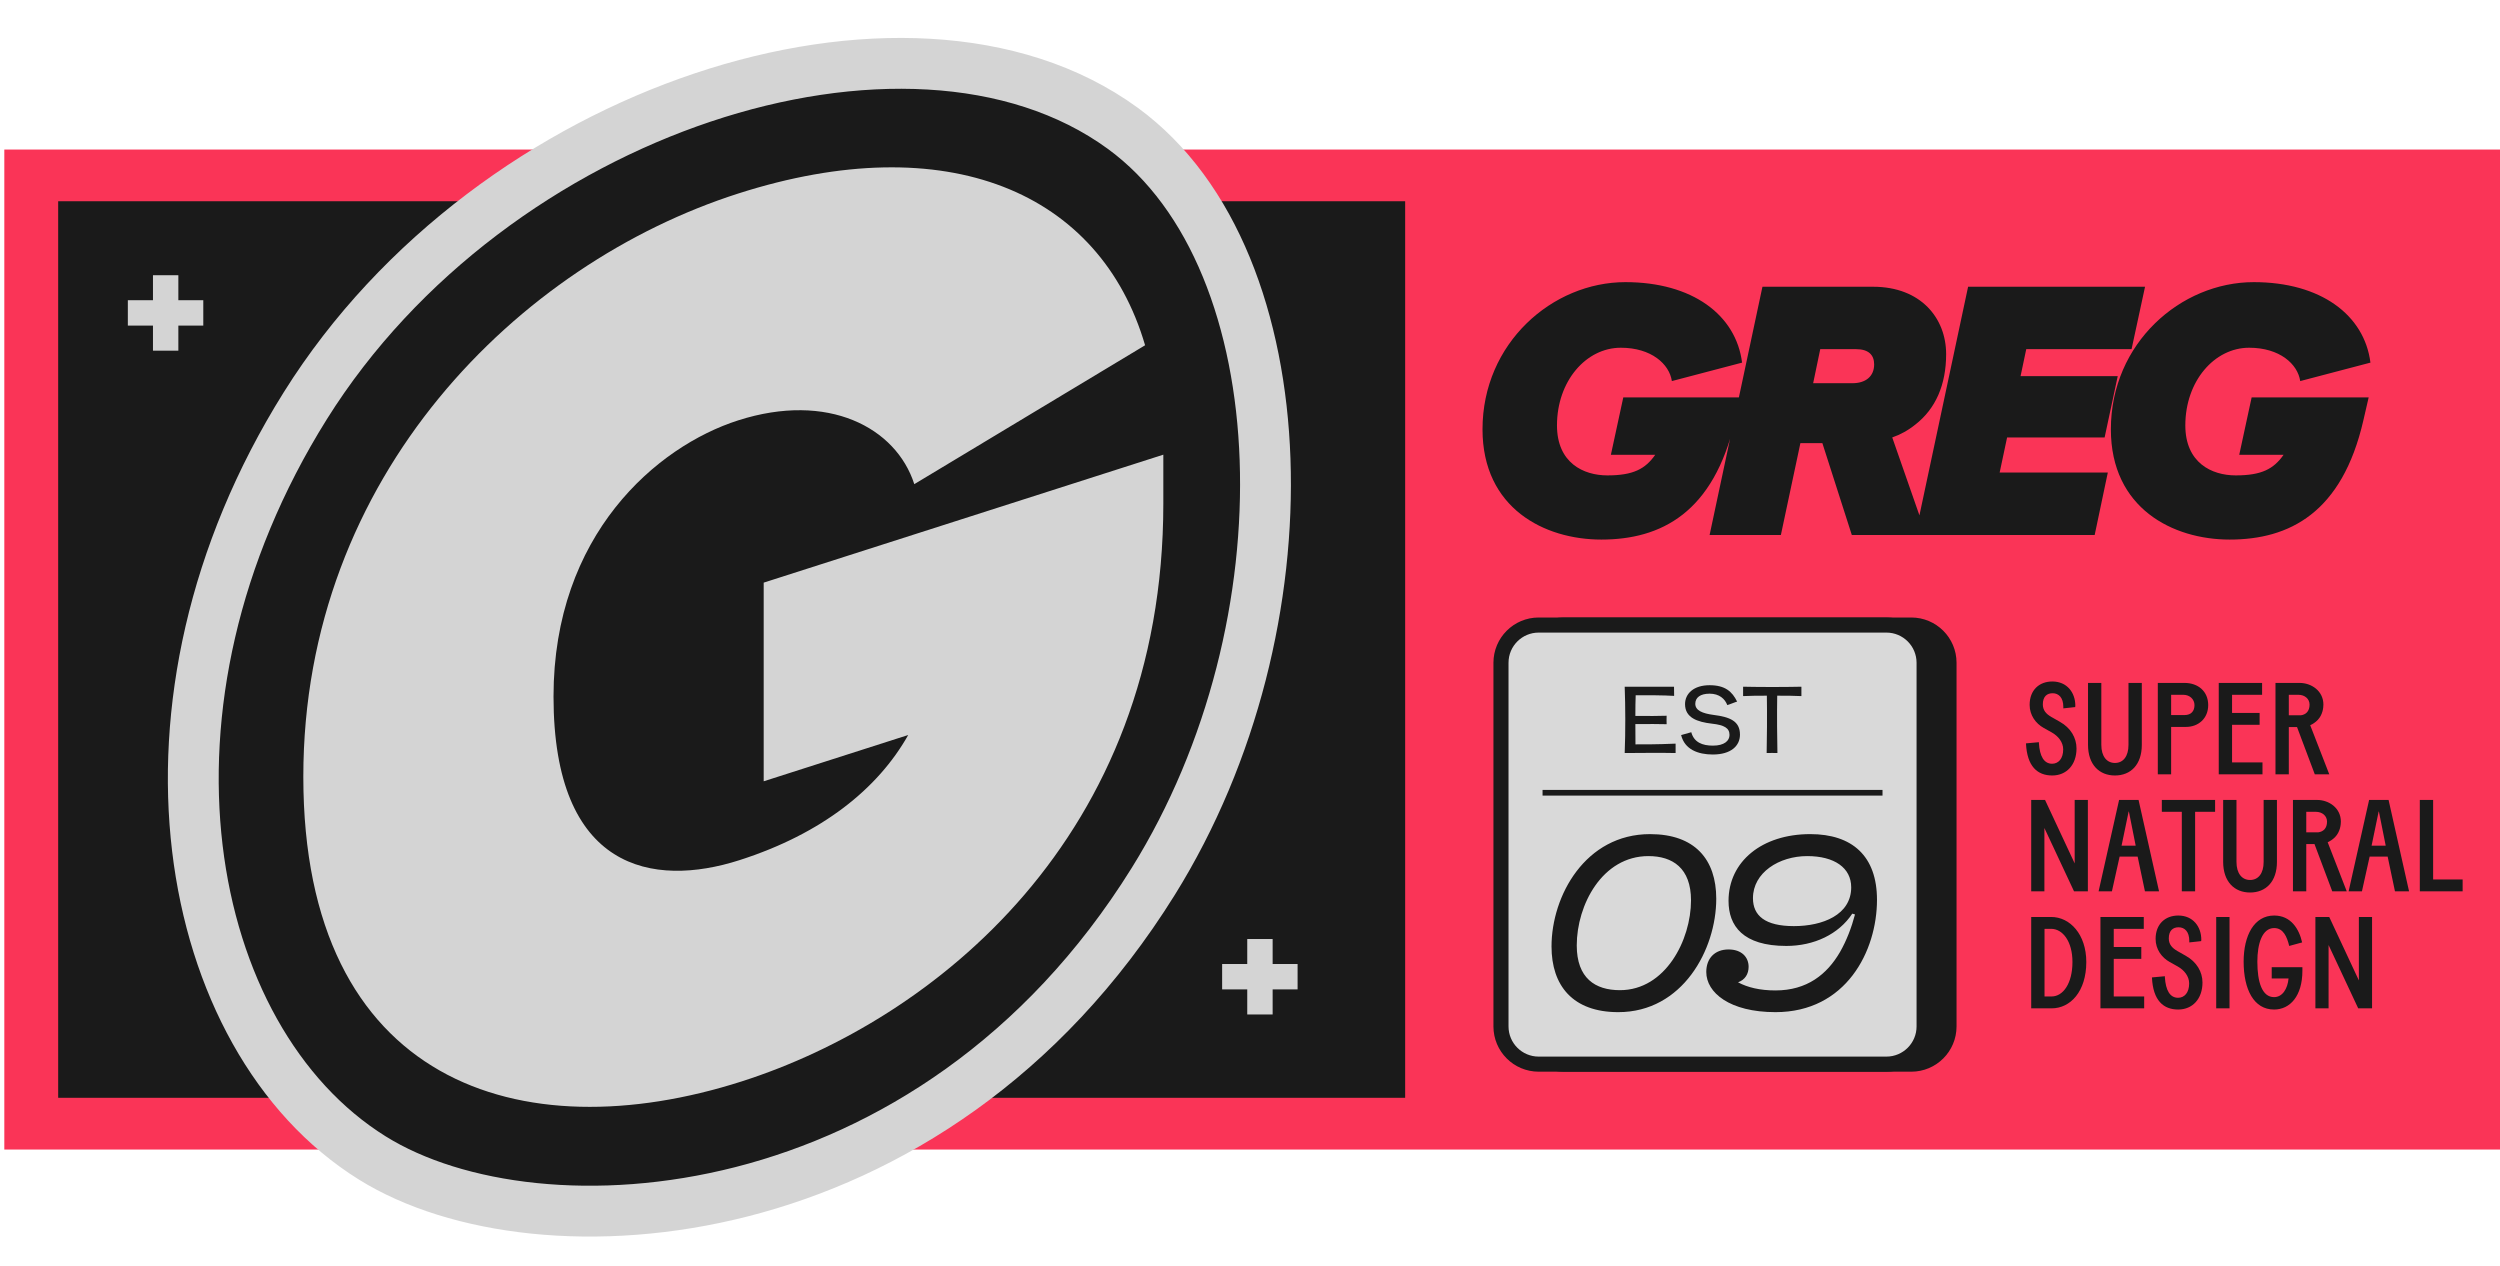
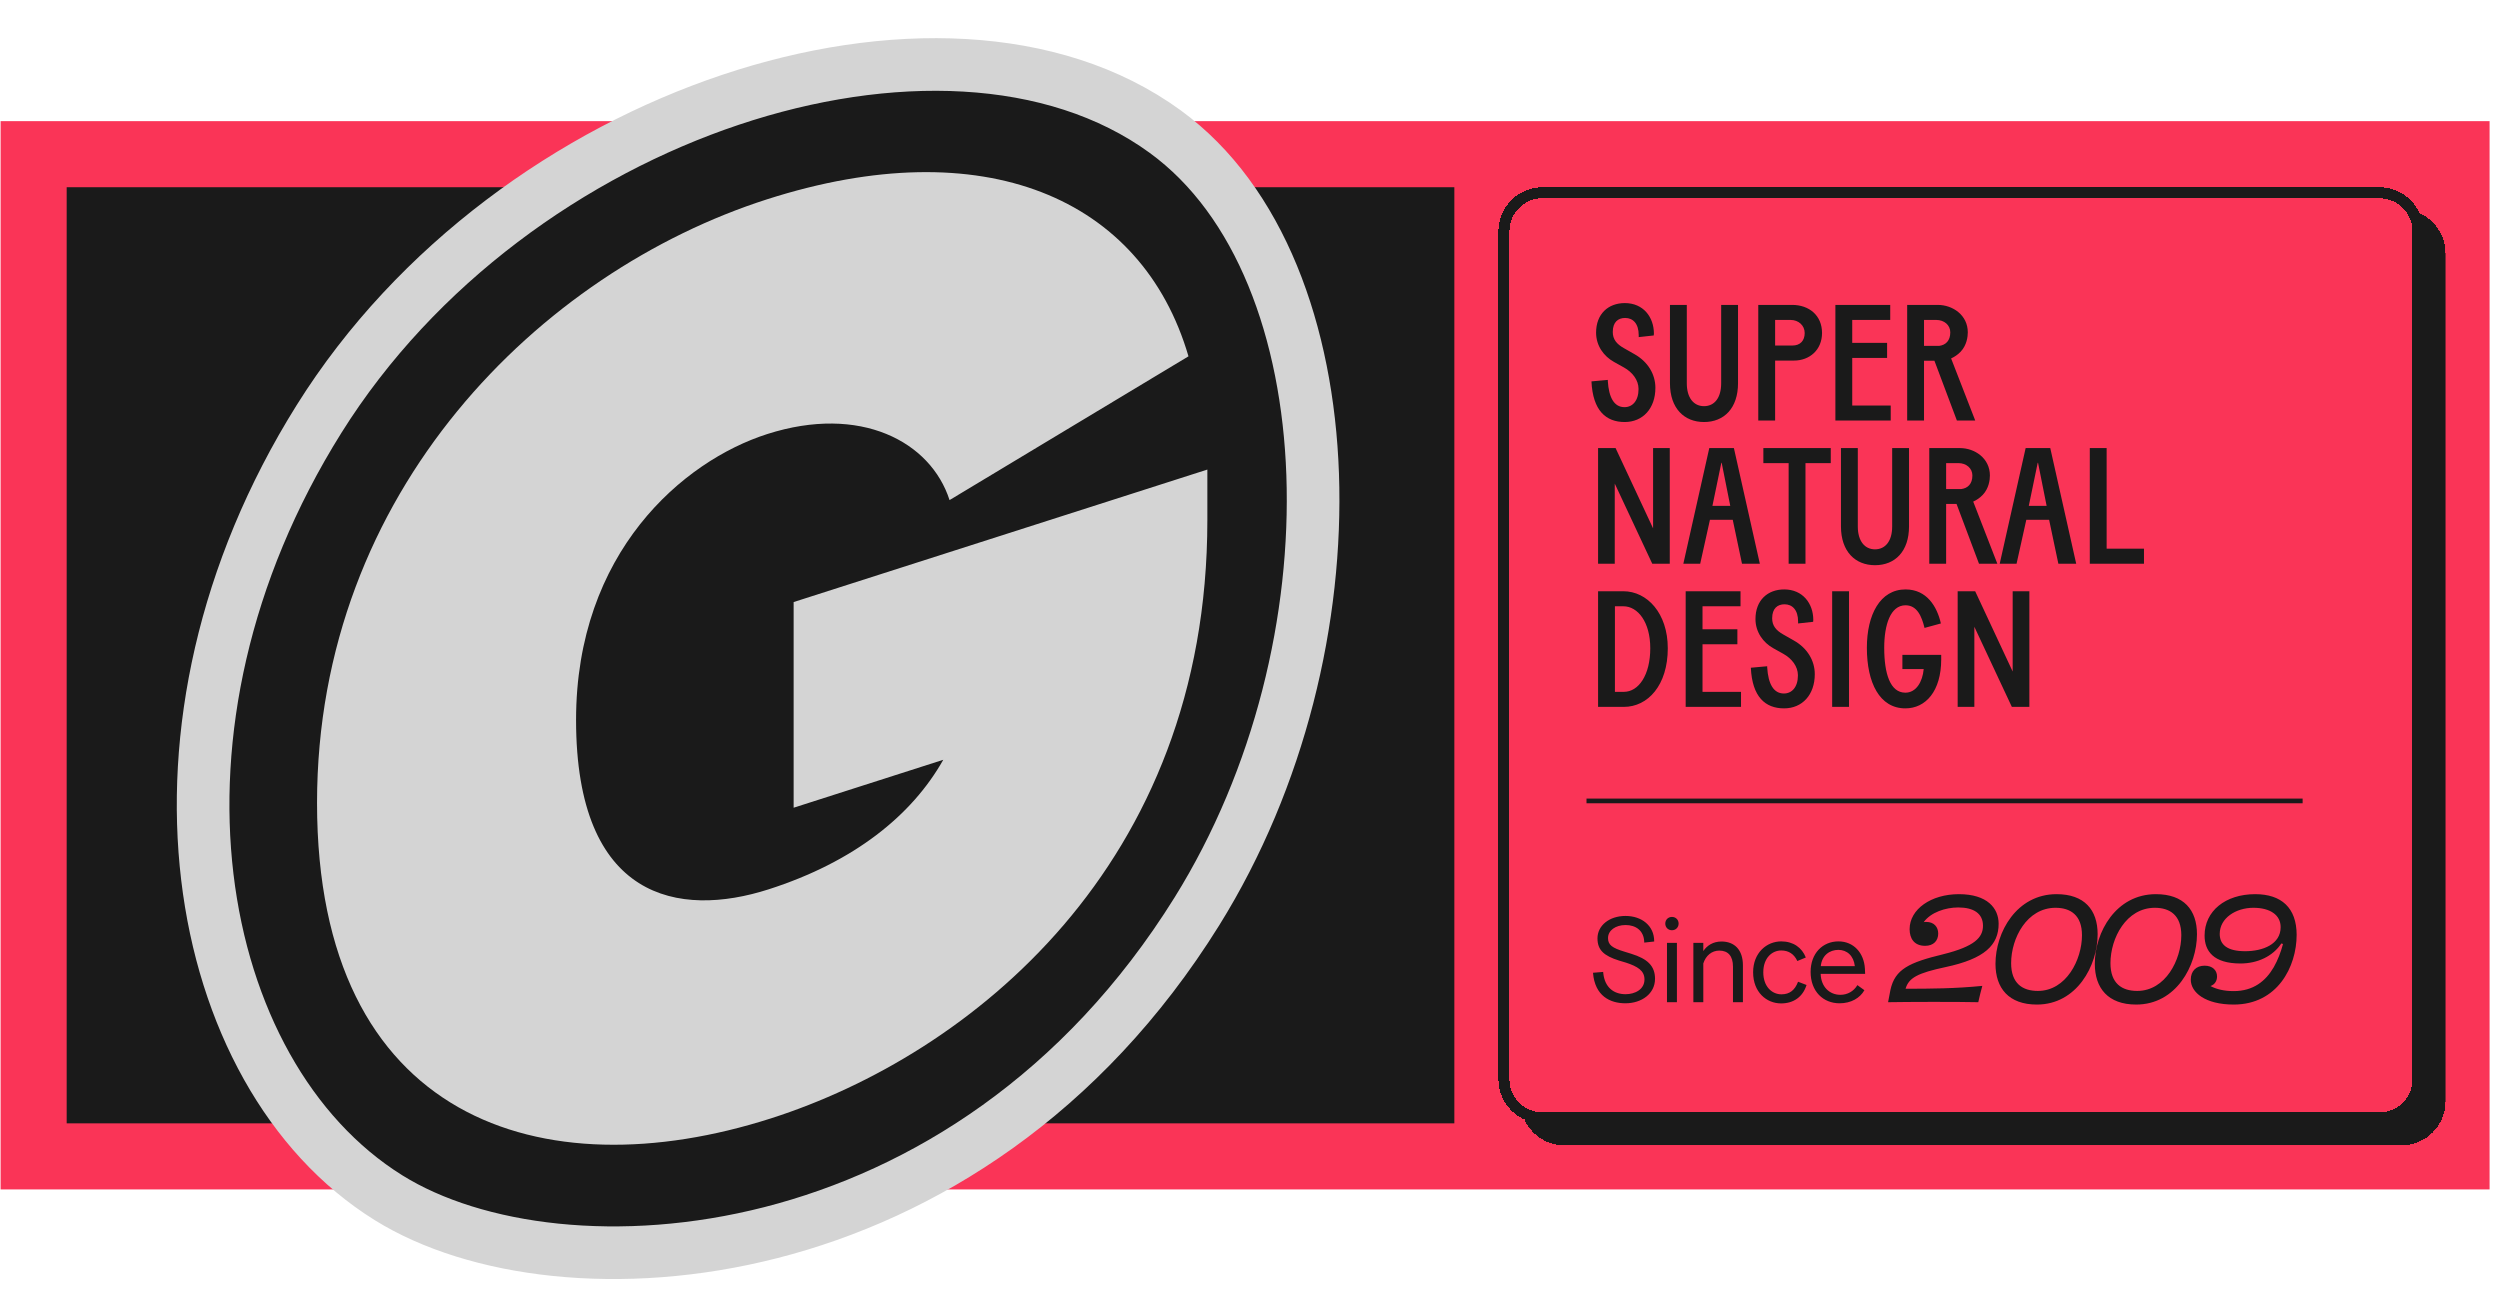
- <svg xmlns="http://www.w3.org/2000/svg" width="235" height="119" viewBox="0 0 235 119" fill="none">
-   <rect x="0.406" y="108.057" width="94" height="234.595" transform="rotate(-90 0.40625 108.057)" fill="#FA3457" />
-   <rect x="5.469" y="103.193" width="84.276" height="126.616" transform="rotate(-90 5.46875 103.193)" fill="#1A1A1A" />
-   <rect x="142.723" y="58.045" width="41.192" height="42.694" rx="4.255" fill="#1A1A1A" />
-   <rect x="141.092" y="58.754" width="39.774" height="41.276" rx="3.546" fill="#D9D9D9" stroke="#1A1A1A" stroke-width="1.418" />
-   <path d="M152.118 95.142C147.833 95.142 145.843 92.642 145.843 88.969C145.843 84.198 149.032 78.407 155.103 78.407C159.313 78.407 161.328 80.78 161.328 84.479C161.328 89.249 158.165 95.142 152.118 95.142ZM154.95 80.473C150.613 80.473 148.215 85.065 148.215 88.867C148.215 91.953 149.95 93.076 152.272 93.076C156.557 93.076 158.955 88.356 158.955 84.632C158.955 81.596 157.221 80.473 154.95 80.473ZM174.013 83.407C174.013 81.57 172.431 80.473 169.88 80.473C167.227 80.473 164.778 82.03 164.778 84.428C164.778 86.06 165.9 87.055 168.63 87.055C171.309 87.055 174.013 86.009 174.013 83.407ZM166.895 95.142C162.584 95.142 160.39 93.305 160.39 91.367C160.39 90.066 161.206 89.249 162.482 89.249C163.706 89.249 164.37 89.964 164.37 90.882C164.37 91.545 164.038 92.106 163.375 92.336C164.268 92.821 165.441 93.101 166.895 93.101C169.855 93.101 171.742 91.596 172.967 89.479C173.579 88.407 174.038 87.208 174.37 85.958L174.115 85.882C172.839 87.821 170.518 88.918 167.916 88.918C163.834 88.918 162.482 87.03 162.482 84.683C162.482 80.984 165.62 78.407 170.161 78.407C174.115 78.407 176.437 80.473 176.437 84.581C176.437 89.402 173.528 95.142 166.895 95.142Z" fill="#1A1A1A" />
-   <path d="M192.909 72.896C191.522 72.896 190.541 72.049 190.442 69.877L191.657 69.766V69.852C191.731 71.092 192.136 71.791 192.897 71.791C193.486 71.791 193.94 71.325 193.94 70.441C193.94 69.766 193.474 69.189 192.86 68.846L192.111 68.428C191.363 68.011 190.786 67.238 190.786 66.256C190.786 64.87 191.682 64.06 192.921 64.06C194.296 64.06 195.081 65.103 195.081 66.33C195.081 66.404 195.069 66.465 195.069 66.465L193.952 66.588V66.44C193.952 65.581 193.523 65.164 192.946 65.164C192.43 65.164 192.026 65.459 192.026 66.207C192.026 66.76 192.32 67.103 192.835 67.398L193.633 67.852C194.639 68.416 195.192 69.349 195.192 70.355C195.192 71.889 194.259 72.896 192.909 72.896ZM198.802 72.896C197.341 72.896 196.274 71.889 196.274 70.012V64.195H197.525V70.024C197.525 71.104 198.041 71.718 198.802 71.718C199.575 71.718 200.078 71.104 200.078 70.024V64.195H201.33V70.012C201.33 71.865 200.299 72.896 198.802 72.896ZM202.834 72.785V64.195H205.35C206.602 64.195 207.571 64.968 207.571 66.281C207.571 67.533 206.651 68.33 205.485 68.33H204.086V72.785H202.834ZM204.086 67.214H205.362C205.963 67.214 206.282 66.845 206.282 66.281C206.282 65.716 205.816 65.311 205.239 65.311H204.086V67.214ZM208.563 72.785V64.195H212.637V65.311H209.814V67.017H212.404V68.134H209.814V71.668H212.674V72.785H208.563ZM213.896 72.785V64.195H216.166C217.283 64.195 218.4 64.956 218.4 66.232C218.4 66.551 218.326 67.189 217.872 67.668C217.651 67.901 217.406 68.06 217.16 68.171L218.952 72.785H217.59L215.921 68.343H215.148V72.785H213.896ZM215.148 67.238H216.277C216.755 67.177 217.099 66.858 217.099 66.232C217.099 65.692 216.645 65.311 216.056 65.311H215.148V67.238ZM190.933 83.785V75.195H192.234L195.02 81.159V75.195H196.259V83.785H194.959L192.173 77.833V83.785H190.933ZM197.268 83.785L199.195 75.195H201.024L202.95 83.785H201.625L200.938 80.521H199.244L198.52 83.785H197.268ZM199.428 79.49H200.754L200.116 76.287H200.091L199.428 79.49ZM205.09 83.785V76.311H203.212V75.195H208.219V76.311H206.341V83.785H205.09ZM211.505 83.896C210.045 83.896 208.977 82.889 208.977 81.012V75.195H210.229V81.024C210.229 82.104 210.744 82.718 211.505 82.718C212.278 82.718 212.782 82.104 212.782 81.024V75.195H214.033V81.012C214.033 82.865 213.002 83.896 211.505 83.896ZM215.538 83.785V75.195H217.808C218.925 75.195 220.042 75.956 220.042 77.232C220.042 77.551 219.968 78.189 219.514 78.668C219.293 78.901 219.048 79.06 218.802 79.171L220.594 83.785H219.232L217.563 79.343H216.789V83.785H215.538ZM216.789 78.238H217.918C218.397 78.177 218.741 77.858 218.741 77.232C218.741 76.692 218.287 76.311 217.698 76.311H216.789V78.238ZM220.77 83.785L222.697 75.195H224.526L226.452 83.785H225.127L224.44 80.521H222.746L222.022 83.785H220.77ZM222.93 79.49H224.256L223.617 76.287H223.593L222.93 79.49ZM227.462 83.785V75.195H228.714V82.668H231.488V83.785H227.462ZM190.933 94.785V86.195H192.811C194.578 86.195 196.112 87.827 196.112 90.428C196.112 93.19 194.627 94.785 192.848 94.785H190.933ZM192.848 93.668C193.94 93.668 194.811 92.429 194.811 90.428C194.811 88.49 193.891 87.311 192.811 87.311H192.185V93.668H192.848ZM197.441 94.785V86.195H201.515V87.311H198.693V89.017H201.282V90.134H198.693V93.668H201.552V94.785H197.441ZM204.75 94.896C203.363 94.896 202.381 94.049 202.283 91.877L203.498 91.766V91.852C203.572 93.092 203.977 93.791 204.738 93.791C205.327 93.791 205.781 93.325 205.781 92.441C205.781 91.766 205.314 91.189 204.701 90.846L203.952 90.428C203.204 90.011 202.627 89.238 202.627 88.256C202.627 86.87 203.523 86.06 204.762 86.06C206.137 86.06 206.922 87.103 206.922 88.33C206.922 88.404 206.91 88.465 206.91 88.465L205.793 88.588V88.44C205.793 87.581 205.364 87.164 204.787 87.164C204.271 87.164 203.866 87.459 203.866 88.207C203.866 88.76 204.161 89.103 204.676 89.398L205.474 89.852C206.48 90.416 207.033 91.349 207.033 92.355C207.033 93.889 206.1 94.896 204.75 94.896ZM208.323 94.785V86.195H209.575V94.785H208.323ZM213.762 94.896C211.847 94.896 210.902 92.993 210.902 90.392C210.902 87.937 211.884 86.06 213.774 86.06C215.357 86.06 216.118 87.336 216.4 88.588L215.185 88.919C214.977 88.06 214.633 87.238 213.774 87.238C212.645 87.238 212.191 88.71 212.191 90.392C212.191 92.318 212.633 93.73 213.762 93.73C214.56 93.73 215.038 92.932 215.124 91.975H213.541V90.919H216.425V91.251C216.425 93.619 215.271 94.896 213.762 94.896ZM217.647 94.785V86.195H218.948L221.734 92.159V86.195H222.973V94.785H221.672L218.886 88.833V94.785H217.647Z" fill="#1A1A1A" />
-   <path d="M157.507 69.901V70.785C156.216 70.755 154.221 70.775 152.721 70.785C152.801 68.75 152.791 66.426 152.721 64.55C154.012 64.559 156.345 64.559 157.358 64.55C157.358 64.659 157.368 65.324 157.368 65.413C156.514 65.354 154.667 65.344 153.754 65.354C153.734 65.88 153.724 66.565 153.724 67.3C154.618 67.31 156.395 67.3 156.663 67.28C156.653 67.538 156.653 67.826 156.663 68.075C156.395 68.055 154.578 68.055 153.724 68.064C153.724 68.72 153.724 69.385 153.734 69.971C154.429 69.971 155.73 69.981 157.507 69.901ZM163.289 65.95C163.18 65.969 162.485 66.257 162.365 66.277C162.147 65.701 161.621 65.205 160.707 65.205C159.823 65.205 159.357 65.572 159.357 66.158C159.357 66.784 160.032 67.062 161.065 67.201C162.643 67.399 163.557 67.796 163.557 69.058C163.557 70.11 162.713 70.924 161.005 70.924C159.615 70.924 158.354 70.448 158.026 69.097C158.155 69.067 158.86 68.859 158.98 68.829C159.238 69.782 160.022 70.09 161.015 70.09C162.097 70.09 162.574 69.623 162.574 69.087C162.574 68.432 162.077 68.154 160.926 68.025C159.545 67.866 158.394 67.469 158.394 66.188C158.394 65.195 159.218 64.41 160.697 64.41C162.167 64.41 162.822 65.006 163.289 65.95ZM169.332 65.433C168.915 65.403 167.793 65.394 167.058 65.394C167.028 66.942 167.048 69.772 167.078 70.785C166.869 70.775 166.273 70.775 166.065 70.785C166.095 69.772 166.114 66.942 166.085 65.394C165.37 65.394 164.268 65.403 163.851 65.433V64.55C164.198 64.559 165.429 64.579 166.591 64.579C167.753 64.579 168.984 64.559 169.332 64.55V65.433Z" fill="#1A1A1A" />
-   <line x1="145" y1="74.519" x2="176.956" y2="74.519" stroke="#1A1A1A" stroke-width="0.533" />
-   <path d="M150.522 50.72C145.189 50.72 139.356 47.787 139.356 40.354C139.356 32.254 145.922 26.521 152.789 26.521C159.056 26.521 163.189 29.587 163.755 34.087L157.156 35.821C156.922 34.221 155.222 32.687 152.356 32.687C149.089 32.687 146.356 35.821 146.356 39.987C146.356 43.52 148.856 44.687 151.089 44.687C153.522 44.687 154.656 44.087 155.589 42.754H151.422L152.589 37.354H163.589L163.089 39.521C161.089 48.221 156.122 50.72 150.522 50.72ZM160.703 50.287L165.67 26.954H176.07C180.57 26.954 182.937 29.921 182.937 33.287C182.937 36.187 181.937 38.421 180.07 39.887C179.37 40.454 178.637 40.854 177.87 41.12L181.07 50.287H174.07L171.303 41.654H169.237L167.403 50.287H160.703ZM170.437 36.021H174.137C175.403 36.021 176.17 35.354 176.17 34.254C176.17 33.387 175.67 32.821 174.47 32.821H171.103L170.437 36.021ZM180.034 50.287L185.001 26.954H201.634L200.367 32.821H190.467L189.934 35.354H199.067L197.834 41.12H188.667L187.967 44.42H198.134L196.9 50.287H180.034ZM209.588 50.72C204.255 50.72 198.422 47.787 198.422 40.354C198.422 32.254 204.988 26.521 211.855 26.521C218.121 26.521 222.255 29.587 222.821 34.087L216.221 35.821C215.988 34.221 214.288 32.687 211.421 32.687C208.155 32.687 205.421 35.821 205.421 39.987C205.421 43.52 207.921 44.687 210.155 44.687C212.588 44.687 213.721 44.087 214.655 42.754H210.488L211.655 37.354H222.655L222.155 39.521C220.155 48.221 215.188 50.72 209.588 50.72Z" fill="#1A1A1A" />
-   <path d="M34.999 108.851C42.873 113.757 56.074 115.512 69.739 112.017C83.515 108.494 97.984 99.594 108.404 82.855C115.947 70.738 119.373 56.189 118.916 43.18C118.462 30.26 114.137 18.324 105.531 12.053C95.351 4.634 80.34 4.378 66.059 9.162C51.697 13.974 37.522 24.041 28.697 38.142C19.923 52.163 17.04 66.986 18.55 79.721C20.055 92.408 25.965 103.223 34.999 108.851Z" fill="#1A1A1A" stroke="#D4D4D4" stroke-width="4.779" />
-   <rect x="14.379" y="25.871" width="2.386" height="7.092" fill="#D4D4D4" />
-   <rect x="19.109" y="28.221" width="2.386" height="7.092" transform="rotate(90 19.1094 28.2207)" fill="#D4D4D4" />
-   <rect x="117.242" y="88.268" width="2.386" height="7.092" fill="#D4D4D4" />
-   <rect x="121.973" y="90.617" width="2.386" height="7.092" transform="rotate(90 121.973 90.6172)" fill="#D4D4D4" />
-   <path d="M28.512 73.011C28.512 44.654 48.835 24.777 69.388 18.193C89.027 11.905 103.414 18.015 107.638 32.455L85.944 45.51C84.232 40.181 77.836 36.809 69.388 39.515C61.737 41.963 52.031 50.26 52.031 65.474C52.031 81.844 61.394 83.454 69.501 80.858C77.266 78.37 82.517 74.154 85.373 69.09L71.787 73.442V54.768L109.353 42.739V47.35C109.353 78.702 87.772 95.873 69.731 101.649C48.951 108.304 28.512 101.824 28.512 73.008L28.512 73.011Z" fill="#D4D4D4" />
+ <svg xmlns="http://www.w3.org/2000/svg" width="227" height="119" viewBox="0 0 227 119" fill="none">
+   <rect width="226" height="97" transform="translate(0.0546875 11)" fill="#FA3457" />
+   <rect width="85" height="126" transform="translate(6.05469 102) rotate(-90)" fill="#1A1A1A" />
+   <path d="M35.272 108.75C43.147 113.656 56.348 115.411 70.013 111.917C83.788 108.394 98.258 99.494 108.678 82.755C116.221 70.637 119.647 56.089 119.19 43.079C118.736 30.159 114.411 18.224 105.804 11.952C95.625 4.534 80.613 4.277 66.332 9.062C51.97 13.874 37.795 23.941 28.971 38.041C20.196 52.062 17.313 66.886 18.824 79.62C20.329 92.307 26.238 103.122 35.272 108.75Z" fill="#1A1A1A" stroke="#D4D4D4" stroke-width="4.779" />
+   <path d="M28.787 72.909C28.787 44.552 49.11 24.675 69.663 18.092C89.302 11.804 103.689 17.914 107.914 32.353L86.219 45.408C84.507 40.08 78.112 36.708 69.663 39.413C62.013 41.862 52.307 50.158 52.307 65.373C52.307 81.743 61.669 83.353 69.777 80.756C77.541 78.268 82.793 74.052 85.649 68.989L72.062 73.341V54.667L109.628 42.637V47.248C109.628 78.6 88.047 95.772 70.007 101.547C49.227 108.203 28.787 101.722 28.787 72.906L28.787 72.909Z" fill="#D4D4D4" />
+   <g filter="url(#filter0_d_1844_48940)">
+     <rect x="136.055" y="102" width="85" height="84" rx="4" transform="rotate(-90 136.055 102)" fill="#FA3457" shape-rendering="crispEdges" />
+     <rect x="136.555" y="101.5" width="84" height="83" rx="3.5" transform="rotate(-90 136.555 101.5)" stroke="#1A1A1A" shape-rendering="crispEdges" />
+     <path d="M147.581 91.099C146.206 91.099 144.809 90.439 144.644 88.327L145.568 88.25C145.568 88.261 145.568 88.316 145.579 88.382C145.722 89.658 146.525 90.274 147.603 90.274C148.45 90.274 149.319 89.845 149.319 88.932C149.319 88.14 148.703 87.755 147.625 87.403L146.998 87.216C145.645 86.787 145.051 86.27 145.051 85.203C145.051 84.037 146.129 83.168 147.592 83.168C149.077 83.168 150.188 84.059 150.199 85.434V85.489L149.297 85.588V85.533C149.264 84.477 148.505 83.993 147.603 83.993C146.69 83.993 146.008 84.488 146.008 85.17C146.008 85.808 146.393 86.072 147.504 86.413L148.109 86.6C149.605 87.062 150.276 87.711 150.276 88.877C150.276 90.219 149.077 91.099 147.581 91.099ZM151.362 91V85.61H152.264V91H151.362ZM151.813 84.466C151.472 84.466 151.208 84.213 151.208 83.861C151.208 83.509 151.472 83.256 151.813 83.256C152.154 83.256 152.418 83.509 152.418 83.861C152.418 84.213 152.154 84.466 151.813 84.466ZM157.355 87.777C157.355 86.798 156.904 86.314 156.112 86.314C155.441 86.314 154.891 86.754 154.66 87.48V91H153.758V85.61H154.66V86.358C155.001 85.841 155.562 85.489 156.31 85.489C157.465 85.489 158.257 86.215 158.257 87.656V91H157.355V87.777ZM161.724 91.11C160.404 91.11 159.183 90.098 159.183 88.283C159.183 86.501 160.426 85.478 161.735 85.478C162.824 85.478 163.616 86.039 163.968 86.941L163.198 87.26C162.901 86.622 162.406 86.303 161.735 86.303C160.899 86.303 160.107 86.985 160.107 88.283C160.107 89.592 160.899 90.285 161.757 90.285C162.505 90.285 162.978 89.9 163.264 89.141L164.034 89.438C163.693 90.527 162.846 91.11 161.724 91.11ZM167.033 91.099C165.548 91.099 164.404 90.021 164.404 88.25C164.404 86.567 165.493 85.478 166.934 85.478C168.32 85.478 169.244 86.534 169.332 87.931L169.354 88.426H165.317C165.35 89.603 166.12 90.329 167.11 90.329C167.748 90.329 168.32 90.01 168.65 89.449L169.288 89.911C168.881 90.626 168.078 91.099 167.033 91.099ZM165.328 87.722H168.419C168.309 86.776 167.704 86.248 166.923 86.248C166.142 86.248 165.427 86.732 165.328 87.722Z" fill="#1A1A1A" />
+     <path d="M179.994 89.518C179.872 89.946 179.734 90.526 179.627 91C177.61 90.954 173.194 90.969 171.437 91C171.513 90.557 171.59 90.175 171.651 89.885C172.063 87.99 173.362 87.394 176.449 86.645C179.276 85.942 180.055 85.132 180.055 84.062C180.055 82.947 179.215 82.397 177.809 82.397C176.648 82.397 175.318 82.84 174.676 83.726C174.737 83.711 174.829 83.711 174.906 83.711C175.608 83.711 175.99 84.169 175.99 84.765C175.99 85.407 175.578 85.881 174.799 85.881C173.805 85.881 173.393 85.209 173.393 84.368C173.393 82.565 175.333 81.19 177.87 81.19C180.453 81.19 181.476 82.473 181.476 83.879C181.476 85.82 180.193 87.058 176.678 87.806C174.111 88.356 173.316 88.784 173.026 89.778C175.288 89.778 177.564 89.762 179.994 89.518ZM184.949 91.214C182.382 91.214 181.19 89.716 181.19 87.516C181.19 84.658 183.1 81.19 186.737 81.19C189.258 81.19 190.465 82.611 190.465 84.826C190.465 87.684 188.57 91.214 184.949 91.214ZM186.645 82.427C184.047 82.427 182.611 85.178 182.611 87.455C182.611 89.304 183.65 89.976 185.04 89.976C187.608 89.976 189.044 87.149 189.044 84.918C189.044 83.1 188.005 82.427 186.645 82.427ZM193.968 91.214C191.401 91.214 190.209 89.716 190.209 87.516C190.209 84.658 192.119 81.19 195.756 81.19C198.277 81.19 199.485 82.611 199.485 84.826C199.485 87.684 197.59 91.214 193.968 91.214ZM195.664 82.427C193.067 82.427 191.63 85.178 191.63 87.455C191.63 89.304 192.669 89.976 194.06 89.976C196.627 89.976 198.063 87.149 198.063 84.918C198.063 83.1 197.024 82.427 195.664 82.427ZM207.083 84.185C207.083 83.084 206.135 82.427 204.607 82.427C203.018 82.427 201.551 83.359 201.551 84.796C201.551 85.774 202.224 86.37 203.859 86.37C205.463 86.37 207.083 85.743 207.083 84.185ZM202.819 91.214C200.237 91.214 198.923 90.114 198.923 88.952C198.923 88.173 199.412 87.684 200.176 87.684C200.909 87.684 201.307 88.112 201.307 88.662C201.307 89.059 201.108 89.395 200.711 89.533C201.246 89.823 201.948 89.992 202.819 89.992C204.592 89.992 205.723 89.09 206.456 87.822C206.823 87.18 207.098 86.462 207.297 85.713L207.144 85.667C206.38 86.828 204.989 87.485 203.431 87.485C200.986 87.485 200.176 86.355 200.176 84.949C200.176 82.733 202.055 81.19 204.775 81.19C207.144 81.19 208.535 82.427 208.535 84.888C208.535 87.776 206.793 91.214 202.819 91.214Z" fill="#1A1A1A" />
+     <line x1="144.055" y1="72.724" x2="209.078" y2="72.724" stroke="#1A1A1A" stroke-width="0.426" />
+     <path d="M147.52 38.32C145.825 38.32 144.625 37.285 144.505 34.63L145.99 34.495V34.6C146.08 36.115 146.575 36.97 147.505 36.97C148.225 36.97 148.78 36.4 148.78 35.32C148.78 34.495 148.21 33.79 147.46 33.37L146.545 32.86C145.63 32.35 144.925 31.405 144.925 30.205C144.925 28.51 146.02 27.52 147.535 27.52C149.215 27.52 150.175 28.795 150.175 30.295C150.175 30.385 150.16 30.46 150.16 30.46L148.795 30.61V30.43C148.795 29.38 148.27 28.87 147.565 28.87C146.935 28.87 146.44 29.23 146.44 30.145C146.44 30.82 146.8 31.24 147.43 31.6L148.405 32.155C149.635 32.845 150.31 33.985 150.31 35.215C150.31 37.09 149.17 38.32 147.52 38.32ZM154.722 38.32C152.937 38.32 151.632 37.09 151.632 34.795V27.685H153.162V34.81C153.162 36.13 153.792 36.88 154.722 36.88C155.667 36.88 156.282 36.13 156.282 34.81V27.685H157.812V34.795C157.812 37.06 156.552 38.32 154.722 38.32ZM159.651 38.185V27.685H162.726C164.256 27.685 165.441 28.63 165.441 30.235C165.441 31.765 164.316 32.74 162.891 32.74H161.181V38.185H159.651ZM161.181 31.375H162.741C163.476 31.375 163.866 30.925 163.866 30.235C163.866 29.545 163.296 29.05 162.591 29.05H161.181V31.375ZM166.653 38.185V27.685H171.633V29.05H168.183V31.135H171.348V32.5H168.183V36.82H171.678V38.185H166.653ZM173.171 38.185V27.685H175.946C177.311 27.685 178.676 28.615 178.676 30.175C178.676 30.565 178.586 31.345 178.031 31.93C177.761 32.215 177.461 32.41 177.161 32.545L179.351 38.185H177.686L175.646 32.755H174.701V38.185H173.171ZM174.701 31.405H176.081C176.666 31.33 177.086 30.94 177.086 30.175C177.086 29.515 176.531 29.05 175.811 29.05H174.701V31.405ZM145.105 51.185V40.685H146.695L150.1 47.975V40.685H151.615V51.185H150.025L146.62 43.91V51.185H145.105ZM152.848 51.185L155.203 40.685H157.438L159.793 51.185H158.173L157.333 47.195H155.263L154.378 51.185H152.848ZM155.488 45.935H157.108L156.328 42.02H156.298L155.488 45.935ZM162.408 51.185V42.05H160.113V40.685H166.233V42.05H163.938V51.185H162.408ZM170.249 51.32C168.464 51.32 167.159 50.09 167.159 47.795V40.685H168.689V47.81C168.689 49.13 169.319 49.88 170.249 49.88C171.194 49.88 171.809 49.13 171.809 47.81V40.685H173.339V47.795C173.339 50.06 172.079 51.32 170.249 51.32ZM175.178 51.185V40.685H177.953C179.318 40.685 180.683 41.615 180.683 43.175C180.683 43.565 180.593 44.345 180.038 44.93C179.768 45.215 179.468 45.41 179.168 45.545L181.358 51.185H179.693L177.653 45.755H176.708V51.185H175.178ZM176.708 44.405H178.088C178.673 44.33 179.093 43.94 179.093 43.175C179.093 42.515 178.538 42.05 177.818 42.05H176.708V44.405ZM181.574 51.185L183.929 40.685H186.164L188.519 51.185H186.899L186.059 47.195H183.989L183.104 51.185H181.574ZM184.214 45.935H185.834L185.054 42.02H185.024L184.214 45.935ZM189.753 51.185V40.685H191.283V49.82H194.673V51.185H189.753ZM145.105 64.185V53.685H147.4C149.56 53.685 151.435 55.68 151.435 58.86C151.435 62.235 149.62 64.185 147.445 64.185H145.105ZM147.445 62.82C148.78 62.82 149.845 61.305 149.845 58.86C149.845 56.49 148.72 55.05 147.4 55.05H146.635V62.82H147.445ZM153.059 64.185V53.685H158.039V55.05H154.589V57.135H157.754V58.5H154.589V62.82H158.084V64.185H153.059ZM161.992 64.32C160.297 64.32 159.097 63.285 158.977 60.63L160.462 60.495V60.6C160.552 62.115 161.047 62.97 161.977 62.97C162.697 62.97 163.252 62.4 163.252 61.32C163.252 60.495 162.682 59.79 161.932 59.37L161.017 58.86C160.102 58.35 159.397 57.405 159.397 56.205C159.397 54.51 160.492 53.52 162.007 53.52C163.687 53.52 164.647 54.795 164.647 56.295C164.647 56.385 164.632 56.46 164.632 56.46L163.267 56.61V56.43C163.267 55.38 162.742 54.87 162.037 54.87C161.407 54.87 160.912 55.23 160.912 56.145C160.912 56.82 161.272 57.24 161.902 57.6L162.877 58.155C164.107 58.845 164.782 59.985 164.782 61.215C164.782 63.09 163.642 64.32 161.992 64.32ZM166.36 64.185V53.685H167.89V64.185H166.36ZM173.007 64.32C170.667 64.32 169.512 61.995 169.512 58.815C169.512 55.815 170.712 53.52 173.022 53.52C174.957 53.52 175.887 55.08 176.232 56.61L174.747 57.015C174.492 55.965 174.072 54.96 173.022 54.96C171.642 54.96 171.087 56.76 171.087 58.815C171.087 61.17 171.627 62.895 173.007 62.895C173.982 62.895 174.567 61.92 174.672 60.75H172.737V59.46H176.262V59.865C176.262 62.76 174.852 64.32 173.007 64.32ZM177.756 64.185V53.685H179.346L182.751 60.975V53.685H184.266V64.185H182.676L179.271 56.91V64.185H177.756Z" fill="#1A1A1A" />
+   </g>
+   <defs>
+     <filter id="filter0_d_1844_48940" x="136.055" y="17" width="86" height="87" filterUnits="userSpaceOnUse" color-interpolation-filters="sRGB">
+       <feFlood flood-opacity="0" result="BackgroundImageFix" />
+       <feColorMatrix in="SourceAlpha" type="matrix" values="0 0 0 0 0 0 0 0 0 0 0 0 0 0 0 0 0 0 127 0" result="hardAlpha" />
+       <feOffset dx="2" dy="2" />
+       <feComposite in2="hardAlpha" operator="out" />
+       <feColorMatrix type="matrix" values="0 0 0 0 0.102 0 0 0 0 0.102 0 0 0 0 0.102 0 0 0 1 0" />
+       <feBlend mode="normal" in2="BackgroundImageFix" result="effect1_dropShadow_1844_48940" />
+       <feBlend mode="normal" in="SourceGraphic" in2="effect1_dropShadow_1844_48940" result="shape" />
+     </filter>
+   </defs>
</svg>
